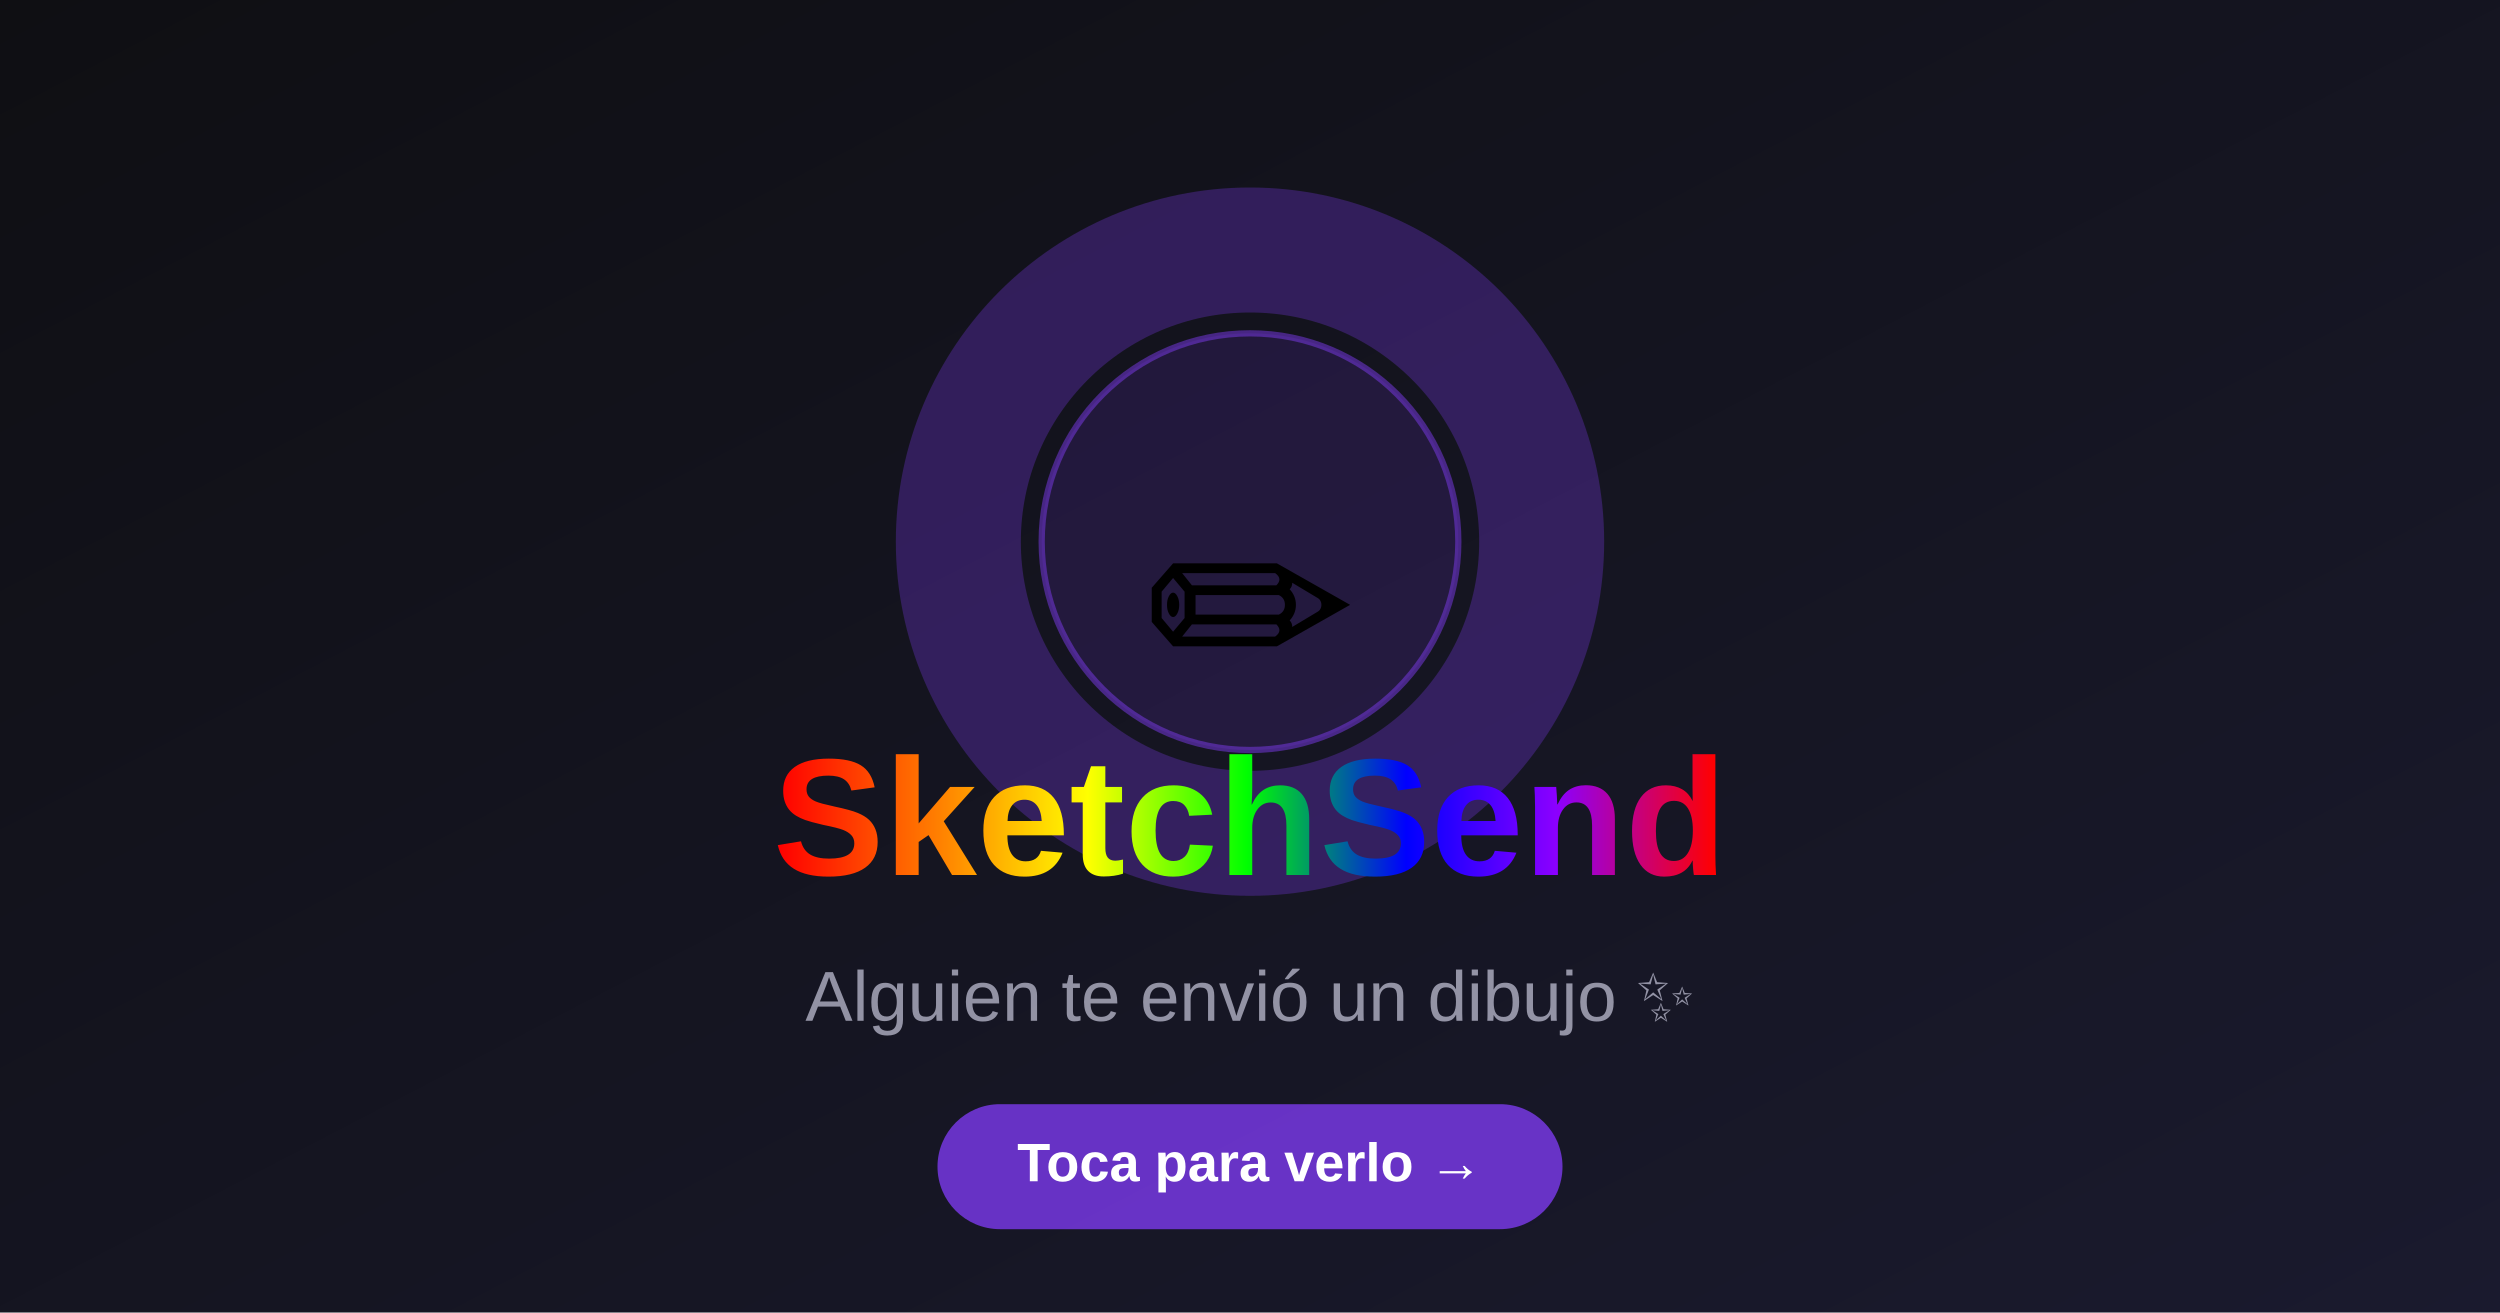
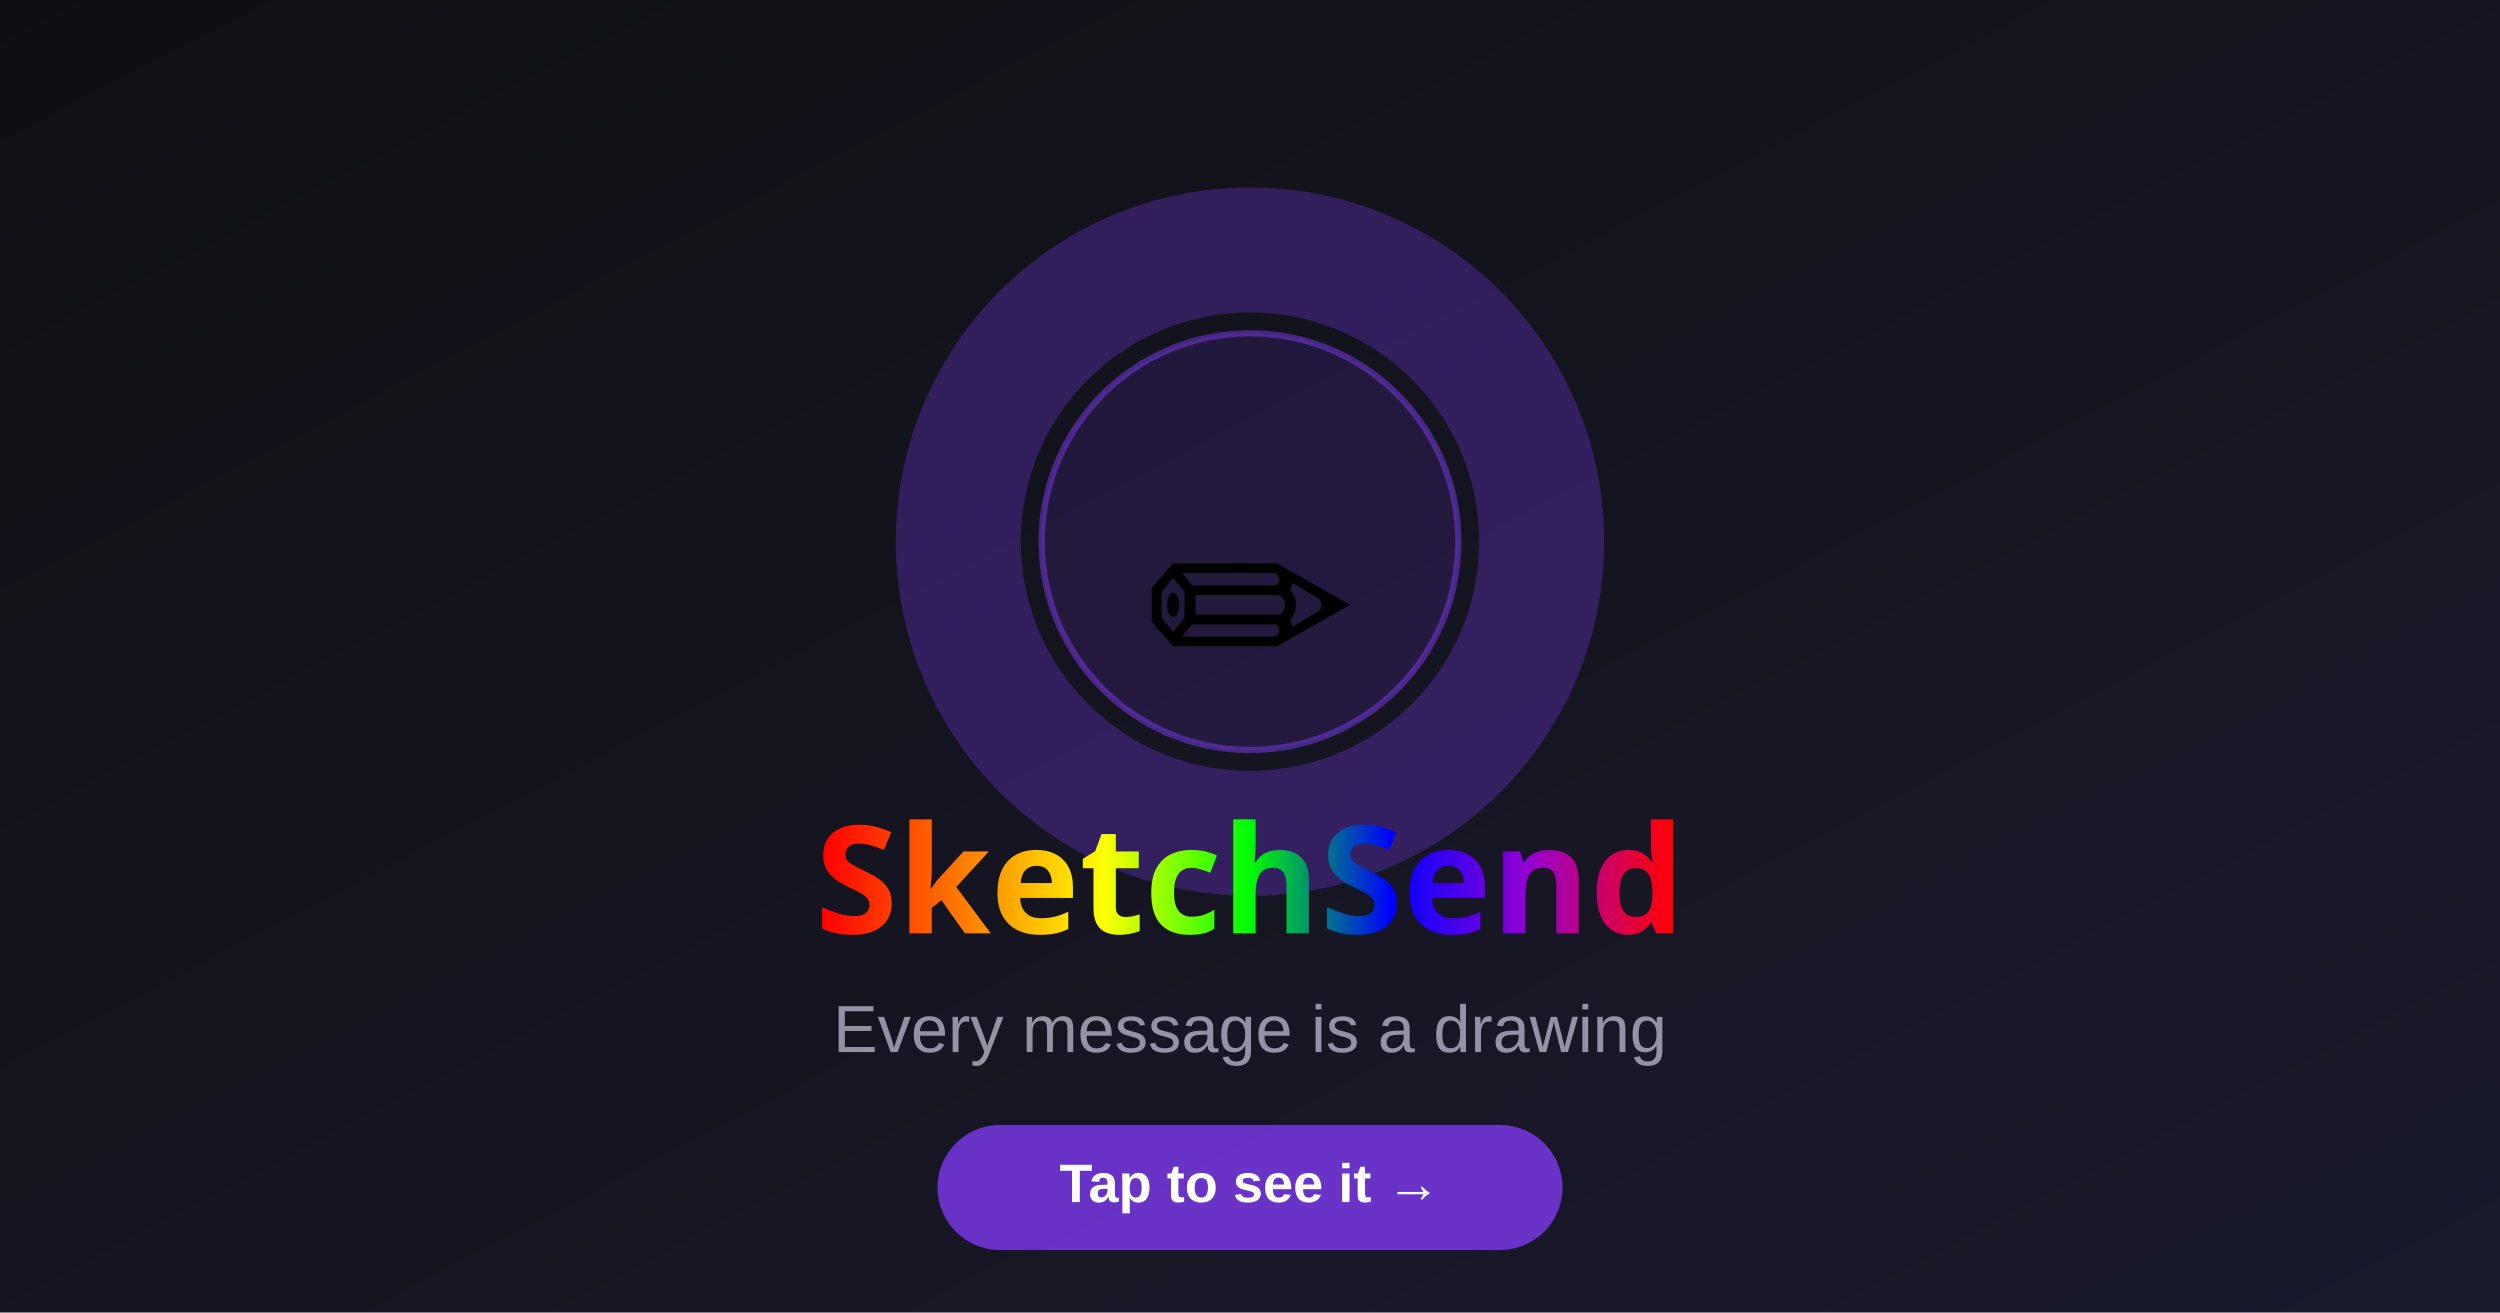
<svg xmlns="http://www.w3.org/2000/svg" width="1200" height="630" viewBox="0 0 1200 630">
  <defs>
    <linearGradient id="bg" x1="0%" y1="0%" x2="100%" y2="100%">
      <stop offset="0%" style="stop-color:#0f0f13" />
      <stop offset="100%" style="stop-color:#1a1a2e" />
    </linearGradient>
    <linearGradient id="rainbow" x1="0%" y1="0%" x2="100%" y2="0%">
      <stop offset="0%" stop-color="#ff0000" />
      <stop offset="17%" stop-color="#ff7f00" />
      <stop offset="33%" stop-color="#ffff00" />
      <stop offset="50%" stop-color="#00ff00" />
      <stop offset="67%" stop-color="#0000ff" />
-       <stop offset="83%" stop-color="#8b00ff" />
+       <stop offset="83%" stop-color="#9400d3" />
      <stop offset="100%" stop-color="#ff0000" />
    </linearGradient>
  </defs>
  <rect width="1200" height="630" fill="url(#bg)" />
  <circle cx="600" cy="260" r="140" fill="none" stroke="rgba(124,58,237,0.3)" stroke-width="60" />
  <circle cx="600" cy="260" r="100" fill="rgba(124,58,237,0.15)" stroke="rgba(124,58,237,0.5)" stroke-width="3" />
  <text x="600" y="300" font-size="120" text-anchor="middle" dominant-baseline="middle">✏️</text>
-   <text x="600" y="420" font-size="80" font-weight="900" text-anchor="middle" fill="url(#rainbow)" font-family="Arial Black, Arial, sans-serif">SketchSend</text>
-   <text x="600" y="490" font-size="34" text-anchor="middle" fill="rgba(200,200,220,0.7)" font-family="Arial, sans-serif">Alguien te envió un dibujo ✨</text>
-   <rect x="450" y="530" width="300" height="60" rx="30" fill="rgba(124,58,237,0.8)" />
-   <text x="600" y="567" font-size="26" text-anchor="middle" fill="#ffffff" font-family="Arial, sans-serif" font-weight="600">Toca para verlo →</text>
+   <text x="600" y="448" font-size="72" font-weight="800" text-anchor="middle" fill="url(#rainbow)" font-family="Syne, Arial Black, sans-serif">SketchSend</text>
+   <text x="600" y="505" font-size="32" text-anchor="middle" fill="rgba(200,200,220,0.7)" font-family="DM Sans, Arial, sans-serif">Every message is a drawing</text>
+   <rect x="450" y="540" width="300" height="60" rx="30" fill="rgba(124,58,237,0.8)" />
+   <text x="600" y="577" font-size="26" text-anchor="middle" fill="#ffffff" font-family="DM Sans, Arial, sans-serif" font-weight="600">Tap to see it →</text>
</svg>
